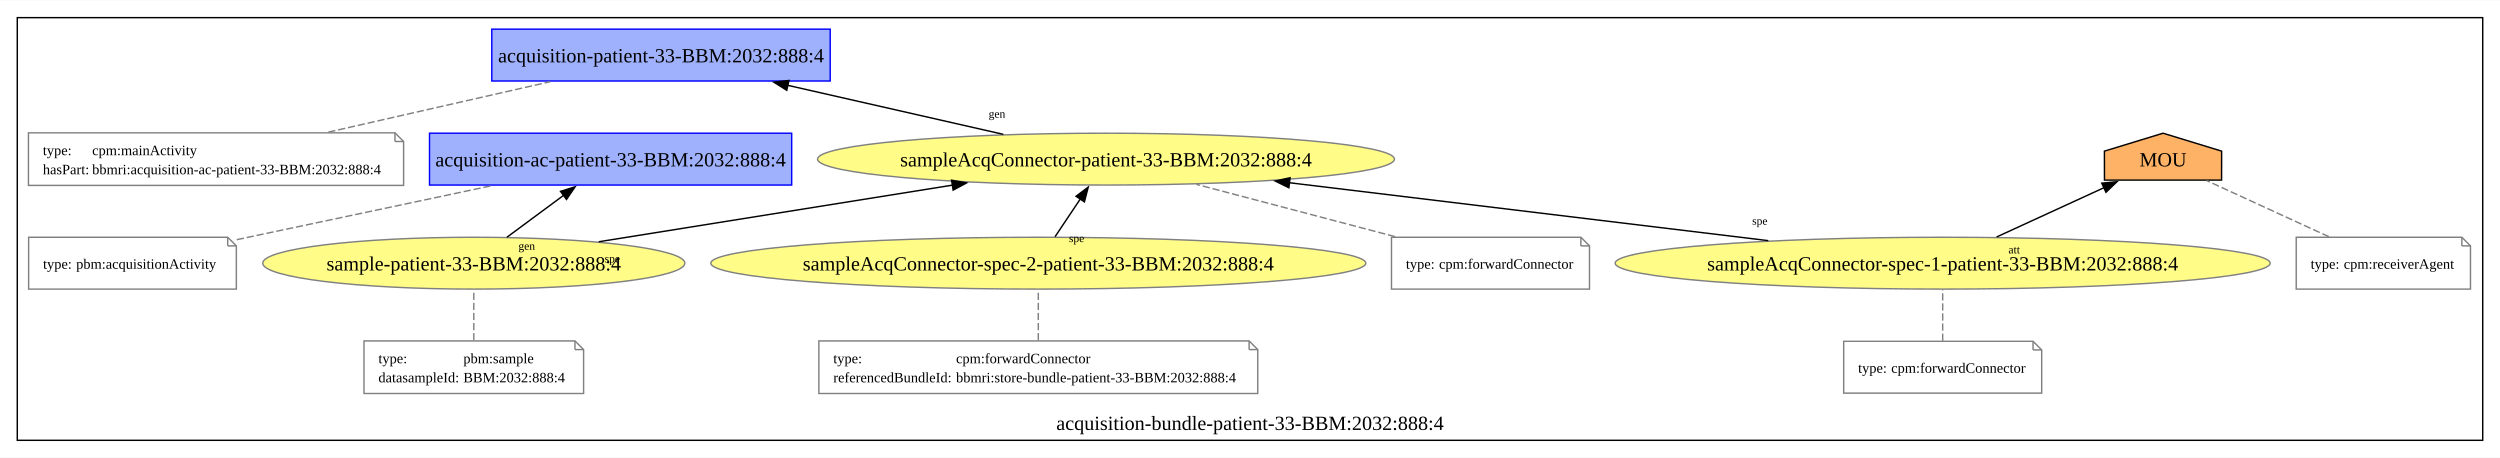
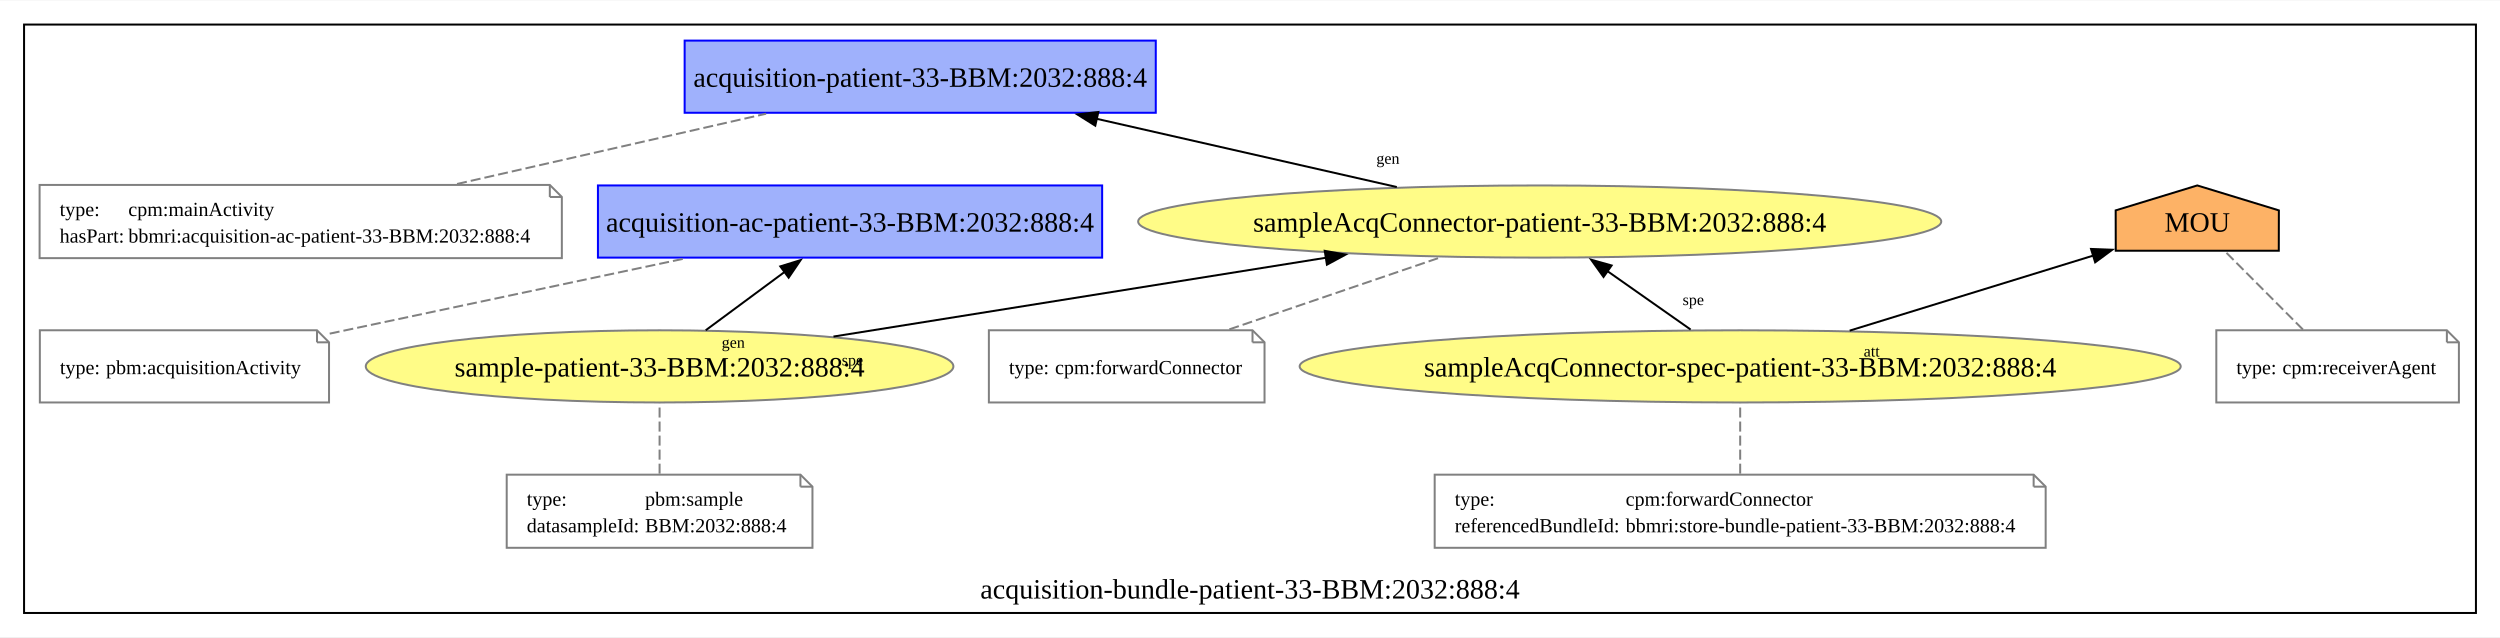
- <svg xmlns="http://www.w3.org/2000/svg" xmlns:xlink="http://www.w3.org/1999/xlink" width="1736pt" height="318pt" viewBox="0.00 0.00 1736.00 317.50">
+ <svg xmlns="http://www.w3.org/2000/svg" xmlns:xlink="http://www.w3.org/1999/xlink" width="1247pt" height="318pt" viewBox="0.00 0.00 1247.00 317.50">
  <g id="graph0" class="graph" transform="scale(1 1) rotate(0) translate(4 313.5)">
-     <polygon fill="white" stroke="none" points="-4,4 -4,-313.5 1732,-313.5 1732,4 -4,4" />
+     <polygon fill="white" stroke="none" points="-4,4 -4,-313.5 1243,-313.5 1243,4 -4,4" />
    <g id="clust1" class="cluster">
      <g id="a_clust1">
        <a xlink:href="http://www.bbmri.cz/schemas/biobank/dataacquisition-bundle-patient-33-BBM:2032:888:4" xlink:title="acquisition-bundle-patient-33-BBM:2032:888:4">
-           <polygon fill="none" stroke="black" points="8,-8 8,-301.5 1720,-301.5 1720,-8 8,-8" />
-           <text text-anchor="middle" x="864" y="-15.2" font-family="Times New Roman,serif" font-size="14.00">acquisition-bundle-patient-33-BBM:2032:888:4</text>
+           <polygon fill="none" stroke="black" points="8,-8 8,-301.5 1231,-301.5 1231,-8 8,-8" />
+           <text text-anchor="middle" x="619.5" y="-15.2" font-family="Times New Roman,serif" font-size="14.00">acquisition-bundle-patient-33-BBM:2032:888:4</text>
        </a>
      </g>
    </g>
    <g id="node1" class="node">
      <g id="a_node1">
        <a xlink:href="http://www.bbmri.cz/schemas/biobank/dataacquisition-patient-33-BBM:2032:888:4" xlink:title="acquisition-patient-33-BBM:2032:888:4">
          <polygon fill="#9fb1fc" stroke="#0000ff" points="572.5,-293.5 337.5,-293.5 337.5,-257.5 572.5,-257.5 572.5,-293.5" />
          <text text-anchor="middle" x="455" y="-270.45" font-family="Times New Roman,serif" font-size="14.00">acquisition-patient-33-BBM:2032:888:4</text>
        </a>
      </g>
    </g>
    <g id="node2" class="node">
      <polygon fill="none" stroke="gray" points="270.25,-221.5 15.75,-221.5 15.75,-185 276.25,-185 276.25,-215.5 270.25,-221.5" />
      <polyline fill="none" stroke="gray" points="270.25,-221.5 270.25,-215.5" />
      <polyline fill="none" stroke="gray" points="276.25,-215.5 270.25,-215.5" />
      <text text-anchor="start" x="25.75" y="-206" font-family="Times New Roman,serif" font-size="10.00">type:</text>
      <text text-anchor="start" x="60" y="-206" font-family="Times New Roman,serif" font-size="10.00">cpm:mainActivity</text>
      <text text-anchor="start" x="25.75" y="-192.75" font-family="Times New Roman,serif" font-size="10.00">hasPart:</text>
      <text text-anchor="start" x="60" y="-192.75" font-family="Times New Roman,serif" font-size="10.00">bbmri:acquisition-ac-patient-33-BBM:2032:888:4</text>
    </g>
    <g id="edge1" class="edge">
      <path fill="none" stroke="gray" stroke-dasharray="5,2" d="M223.97,-221.98C271.17,-232.71 331.12,-246.34 378.12,-257.02" />
    </g>
    <g id="node3" class="node">
      <g id="a_node3">
        <a xlink:href="http://www.bbmri.cz/schemas/biobank/dataacquisition-ac-patient-33-BBM:2032:888:4" xlink:title="acquisition-ac-patient-33-BBM:2032:888:4">
          <polygon fill="#9fb1fc" stroke="#0000ff" points="545.75,-221.25 294.25,-221.25 294.25,-185.25 545.75,-185.25 545.75,-221.25" />
          <text text-anchor="middle" x="420" y="-198.2" font-family="Times New Roman,serif" font-size="14.00">acquisition-ac-patient-33-BBM:2032:888:4</text>
        </a>
      </g>
    </g>
    <g id="node4" class="node">
      <polygon fill="none" stroke="gray" points="154.12,-149 15.88,-149 15.88,-113 160.12,-113 160.12,-143 154.12,-149" />
      <polyline fill="none" stroke="gray" points="154.12,-149 154.12,-143" />
      <polyline fill="none" stroke="gray" points="160.12,-143 154.12,-143" />
      <text text-anchor="start" x="25.88" y="-127.12" font-family="Times New Roman,serif" font-size="10.00">type:</text>
      <text text-anchor="start" x="48.88" y="-127.12" font-family="Times New Roman,serif" font-size="10.00">pbm:acquisitionActivity</text>
    </g>
    <g id="edge2" class="edge">
      <path fill="none" stroke="gray" stroke-dasharray="5,2" d="M160.45,-147.33C212.63,-158.37 283.13,-173.29 337.48,-184.79" />
    </g>
    <g id="node5" class="node">
      <g id="a_node5">
        <a xlink:href="http://www.bbmri.cz/schemas/biobank/datasampleAcqConnector-patient-33-BBM:2032:888:4" xlink:title="sampleAcqConnector-patient-33-BBM:2032:888:4">
          <ellipse fill="#fffc87" stroke="#808080" cx="764" cy="-203.25" rx="200.29" ry="18" />
          <text text-anchor="middle" x="764" y="-198.2" font-family="Times New Roman,serif" font-size="14.00">sampleAcqConnector-patient-33-BBM:2032:888:4</text>
        </a>
      </g>
    </g>
-     <g id="edge8" class="edge">
+     <g id="edge7" class="edge">
      <path fill="none" stroke="black" d="M692.72,-220.45C648.17,-230.58 590.46,-243.7 543.06,-254.48" />
      <polygon fill="black" stroke="black" points="542.32,-251.06 533.34,-256.69 543.87,-257.88 542.32,-251.06" />
      <text text-anchor="middle" x="688.29" y="-232.06" font-family="Times New Roman,serif" font-size="8.00">gen</text>
    </g>
    <g id="node6" class="node">
-       <polygon fill="none" stroke="gray" points="1093.75,-149 962.25,-149 962.25,-113 1099.75,-113 1099.75,-143 1093.75,-149" />
-       <polyline fill="none" stroke="gray" points="1093.75,-149 1093.75,-143" />
-       <polyline fill="none" stroke="gray" points="1099.75,-143 1093.75,-143" />
-       <text text-anchor="start" x="972.25" y="-127.12" font-family="Times New Roman,serif" font-size="10.00">type:</text>
-       <text text-anchor="start" x="995.25" y="-127.12" font-family="Times New Roman,serif" font-size="10.00">
-         cpm:forwardConnector
-     </text>
+       <polygon fill="none" stroke="gray" points="620.75,-149 489.25,-149 489.25,-113 626.75,-113 626.75,-143 620.75,-149" />
+       <polyline fill="none" stroke="gray" points="620.75,-149 620.75,-143" />
+       <polyline fill="none" stroke="gray" points="626.75,-143 620.75,-143" />
+       <text text-anchor="start" x="499.25" y="-127.12" font-family="Times New Roman,serif" font-size="10.00">type:</text>
+       <text text-anchor="start" x="522.25" y="-127.12" font-family="Times New Roman,serif" font-size="10.00">cpm:forwardConnector</text>
    </g>
    <g id="edge3" class="edge">
-       <path fill="none" stroke="gray" stroke-dasharray="5,2" d="M964.66,-149.46C922.49,-160.55 868.25,-174.82 826.79,-185.73" />
+       <path fill="none" stroke="gray" stroke-dasharray="5,2" d="M609.19,-149.46C641.36,-160.43 682.65,-174.51 714.5,-185.37" />
    </g>
    <g id="node7" class="node">
      <g id="a_node7">
-         <a xlink:href="http://www.bbmri.cz/schemas/biobank/datasampleAcqConnector-spec-1-patient-33-BBM:2032:888:4" xlink:title="sampleAcqConnector-spec-1-patient-33-BBM:2032:888:4">
-           <ellipse fill="#fffc87" stroke="#808080" cx="1345" cy="-131" rx="227.41" ry="18" />
-           <text text-anchor="middle" x="1345" y="-125.95" font-family="Times New Roman,serif" font-size="14.00">
-                 sampleAcqConnector-spec-1-patient-33-BBM:2032:888:4
-             </text>
-         </a>
-       </g>
-     </g>
-     <g id="edge10" class="edge">
-       <path fill="none" stroke="black" d="M1223.91,-146.64C1126.56,-158.41 990.2,-174.9 891.25,-186.86" />
-       <polygon fill="black" stroke="black" points="890.99,-183.37 881.48,-188.04 891.83,-190.32 890.99,-183.37" />
-       <text text-anchor="middle" x="1218.02" y="-157.71" font-family="Times New Roman,serif" font-size="8.00">spe
-         </text>
-     </g>
-     <g id="node13" class="node">
-       <g id="a_node13">
-         <a xlink:href="http://www.bbmri.cz/schemas/biobank/dataMOU" xlink:title="MOU">
-           <polygon fill="#fdb266" stroke="black" points="1538.7,-208.81 1498,-221.25 1457.3,-208.81 1457.34,-188.69 1538.66,-188.69 1538.7,-208.81" />
-           <text text-anchor="middle" x="1498" y="-198.2" font-family="Times New Roman,serif" font-size="14.00">
-                     MOU
-                 </text>
+         <a xlink:href="http://www.bbmri.cz/schemas/biobank/datasampleAcqConnector-spec-patient-33-BBM:2032:888:4" xlink:title="sampleAcqConnector-spec-patient-33-BBM:2032:888:4">
+           <ellipse fill="#fffc87" stroke="#808080" cx="864" cy="-131" rx="219.74" ry="18" />
+           <text text-anchor="middle" x="864" y="-125.95" font-family="Times New Roman,serif" font-size="14.00">sampleAcqConnector-spec-patient-33-BBM:2032:888:4</text>
        </a>
      </g>
    </g>
    <g id="edge9" class="edge">
-       <path fill="none" stroke="black" d="M1382.43,-149.19C1405.06,-159.58 1433.93,-172.83 1457.15,-183.49" />
-       <polygon fill="black" stroke="black" points="1455.46,-186.57 1466.01,-187.56 1458.38,-180.21 1455.46,-186.57" />
-       <text text-anchor="middle" x="1394.66" y="-137.78" font-family="Times New Roman,serif" font-size="8.00">att</text>
+       <path fill="none" stroke="black" d="M839.28,-149.37C826.69,-158.21 811.19,-169.1 797.53,-178.69" />
+       <polygon fill="black" stroke="black" points="795.84,-175.6 789.67,-184.21 799.87,-181.33 795.84,-175.6" />
+       <text text-anchor="middle" x="840.61" y="-161.58" font-family="Times New Roman,serif" font-size="8.00">spe</text>
+     </g>
+     <g id="node11" class="node">
+       <g id="a_node11">
+         <a xlink:href="http://www.bbmri.cz/schemas/biobank/dataMOU" xlink:title="MOU">
+           <polygon fill="#fdb266" stroke="black" points="1132.7,-208.81 1092,-221.25 1051.3,-208.81 1051.34,-188.69 1132.66,-188.69 1132.7,-208.81" />
+           <text text-anchor="middle" x="1092" y="-198.2" font-family="Times New Roman,serif" font-size="14.00">MOU</text>
+         </a>
+       </g>
+     </g>
+     <g id="edge8" class="edge">
+       <path fill="none" stroke="black" d="M918.61,-148.83C955.5,-160.19 1003.91,-175.11 1040.2,-186.29" />
+       <polygon fill="black" stroke="black" points="1039.01,-189.58 1049.6,-189.18 1041.07,-182.9 1039.01,-189.58" />
+       <text text-anchor="middle" x="929.6" y="-135.9" font-family="Times New Roman,serif" font-size="8.00">att</text>
    </g>
    <g id="node8" class="node">
-       <polygon fill="none" stroke="gray" points="1407.75,-76.75 1276.25,-76.75 1276.25,-40.75 1413.75,-40.75 1413.75,-70.75 1407.75,-76.75" />
-       <polyline fill="none" stroke="gray" points="1407.75,-76.75 1407.75,-70.75" />
-       <polyline fill="none" stroke="gray" points="1413.75,-70.75 1407.75,-70.75" />
-       <text text-anchor="start" x="1286.25" y="-54.88" font-family="Times New Roman,serif" font-size="10.00">type:</text>
-       <text text-anchor="start" x="1309.25" y="-54.88" font-family="Times New Roman,serif" font-size="10.00">
-         cpm:forwardConnector
-     </text>
+       <polygon fill="none" stroke="gray" points="1010.38,-77 711.62,-77 711.62,-40.5 1016.38,-40.5 1016.38,-71 1010.38,-77" />
+       <polyline fill="none" stroke="gray" points="1010.38,-77 1010.38,-71" />
+       <polyline fill="none" stroke="gray" points="1016.38,-71 1010.38,-71" />
+       <text text-anchor="start" x="721.62" y="-61.5" font-family="Times New Roman,serif" font-size="10.00">type:</text>
+       <text text-anchor="start" x="806.88" y="-61.5" font-family="Times New Roman,serif" font-size="10.00">cpm:forwardConnector</text>
+       <text text-anchor="start" x="721.62" y="-48.25" font-family="Times New Roman,serif" font-size="10.00">referencedBundleId:</text>
+       <text text-anchor="start" x="806.88" y="-48.25" font-family="Times New Roman,serif" font-size="10.00">bbmri:store-bundle-patient-33-BBM:2032:888:4</text>
    </g>
    <g id="edge4" class="edge">
-       <path fill="none" stroke="gray" stroke-dasharray="5,2" d="M1345,-77.12C1345,-88 1345,-101.98 1345,-112.83" />
+       <path fill="none" stroke="gray" stroke-dasharray="5,2" d="M864,-77.48C864,-88.21 864,-101.84 864,-112.52" />
    </g>
    <g id="node9" class="node">
      <g id="a_node9">
-         <a xlink:href="http://www.bbmri.cz/schemas/biobank/datasampleAcqConnector-spec-2-patient-33-BBM:2032:888:4" xlink:title="sampleAcqConnector-spec-2-patient-33-BBM:2032:888:4">
-           <ellipse fill="#fffc87" stroke="#808080" cx="717" cy="-131" rx="227.41" ry="18" />
-           <text text-anchor="middle" x="717" y="-125.95" font-family="Times New Roman,serif" font-size="14.00">
-                 sampleAcqConnector-spec-2-patient-33-BBM:2032:888:4
-             </text>
-         </a>
-       </g>
-     </g>
-     <g id="edge11" class="edge">
-       <path fill="none" stroke="black" d="M728.62,-149.37C733.91,-157.28 740.3,-166.82 746.18,-175.61" />
-       <polygon fill="black" stroke="black" points="743.2,-177.46 751.67,-183.83 749.02,-173.57 743.2,-177.46" />
-       <text text-anchor="middle" x="743.59" y="-145.65" font-family="Times New Roman,serif" font-size="8.00">spe</text>
-     </g>
-     <g id="node10" class="node">
-       <polygon fill="none" stroke="gray" points="863.38,-77 564.62,-77 564.62,-40.5 869.38,-40.5 869.38,-71 863.38,-77" />
-       <polyline fill="none" stroke="gray" points="863.38,-77 863.38,-71" />
-       <polyline fill="none" stroke="gray" points="869.38,-71 863.38,-71" />
-       <text text-anchor="start" x="574.62" y="-61.5" font-family="Times New Roman,serif" font-size="10.00">type:</text>
-       <text text-anchor="start" x="659.88" y="-61.5" font-family="Times New Roman,serif" font-size="10.00">
-         cpm:forwardConnector
-     </text>
-       <text text-anchor="start" x="574.62" y="-48.25" font-family="Times New Roman,serif" font-size="10.00">
-         referencedBundleId:
-     </text>
-       <text text-anchor="start" x="659.88" y="-48.25" font-family="Times New Roman,serif" font-size="10.00">bbmri:store-bundle-patient-33-BBM:2032:888:4</text>
-     </g>
-     <g id="edge5" class="edge">
-       <path fill="none" stroke="gray" stroke-dasharray="5,2" d="M717,-77.48C717,-88.21 717,-101.84 717,-112.52" />
-     </g>
-     <g id="node11" class="node">
-       <g id="a_node11">
        <a xlink:href="http://www.bbmri.cz/schemas/biobank/datasample-patient-33-BBM:2032:888:4" xlink:title="sample-patient-33-BBM:2032:888:4">
          <ellipse fill="#fffc87" stroke="#808080" cx="325" cy="-131" rx="146.55" ry="18" />
          <text text-anchor="middle" x="325" y="-125.95" font-family="Times New Roman,serif" font-size="14.00">sample-patient-33-BBM:2032:888:4</text>
        </a>
      </g>
    </g>
-     <g id="edge13" class="edge">
+     <g id="edge11" class="edge">
      <path fill="none" stroke="black" d="M348,-149.01C359.84,-157.76 374.48,-168.59 387.46,-178.19" />
      <polygon fill="black" stroke="black" points="385.22,-180.88 395.34,-184.01 389.38,-175.25 385.22,-180.88" />
      <text text-anchor="middle" x="361.75" y="-140.29" font-family="Times New Roman,serif" font-size="8.00">gen</text>
    </g>
-     <g id="edge12" class="edge">
+     <g id="edge10" class="edge">
      <path fill="none" stroke="black" d="M411.73,-145.88C482.35,-157.18 582.33,-173.18 657.75,-185.25" />
      <polygon fill="black" stroke="black" points="656.77,-188.64 667.2,-186.76 657.87,-181.72 656.77,-188.64" />
      <text text-anchor="middle" x="421.19" y="-131.51" font-family="Times New Roman,serif" font-size="8.00">spe</text>
    </g>
-     <g id="node12" class="node">
+     <g id="node10" class="node">
      <polygon fill="none" stroke="gray" points="395.25,-77 248.75,-77 248.75,-40.5 401.25,-40.5 401.25,-71 395.25,-77" />
      <polyline fill="none" stroke="gray" points="395.25,-77 395.25,-71" />
      <polyline fill="none" stroke="gray" points="401.25,-71 395.25,-71" />
      <text text-anchor="start" x="258.75" y="-61.5" font-family="Times New Roman,serif" font-size="10.00">type:</text>
      <text text-anchor="start" x="317.75" y="-61.5" font-family="Times New Roman,serif" font-size="10.00">pbm:sample</text>
      <text text-anchor="start" x="258.75" y="-48.25" font-family="Times New Roman,serif" font-size="10.00">datasampleId:</text>
      <text text-anchor="start" x="317.75" y="-48.25" font-family="Times New Roman,serif" font-size="10.00">BBM:2032:888:4</text>
    </g>
-     <g id="edge6" class="edge">
+     <g id="edge5" class="edge">
      <path fill="none" stroke="gray" stroke-dasharray="5,2" d="M325,-77.48C325,-88.21 325,-101.84 325,-112.52" />
    </g>
-     <g id="node14" class="node">
-       <polygon fill="none" stroke="gray" points="1705.5,-149 1590.5,-149 1590.5,-113 1711.5,-113 1711.5,-143 1705.5,-149" />
-       <polyline fill="none" stroke="gray" points="1705.5,-149 1705.5,-143" />
-       <polyline fill="none" stroke="gray" points="1711.5,-143 1705.5,-143" />
-       <text text-anchor="start" x="1600.5" y="-127.12" font-family="Times New Roman,serif" font-size="10.00">type:</text>
-       <text text-anchor="start" x="1623.5" y="-127.12" font-family="Times New Roman,serif" font-size="10.00">
-         cpm:receiverAgent
-     </text>
+     <g id="node12" class="node">
+       <polygon fill="none" stroke="gray" points="1216.5,-149 1101.5,-149 1101.5,-113 1222.5,-113 1222.5,-143 1216.5,-149" />
+       <polyline fill="none" stroke="gray" points="1216.5,-149 1216.5,-143" />
+       <polyline fill="none" stroke="gray" points="1222.5,-143 1216.5,-143" />
+       <text text-anchor="start" x="1111.5" y="-127.12" font-family="Times New Roman,serif" font-size="10.00">type:</text>
+       <text text-anchor="start" x="1134.5" y="-127.12" font-family="Times New Roman,serif" font-size="10.00">cpm:receiverAgent</text>
    </g>
-     <g id="edge7" class="edge">
-       <path fill="none" stroke="gray" stroke-dasharray="5,2" d="M1613.18,-149.37C1586.99,-161.39 1552.58,-177.19 1528.22,-188.38" />
+     <g id="edge6" class="edge">
+       <path fill="none" stroke="gray" stroke-dasharray="5,2" d="M1144.7,-149.37C1132.71,-161.39 1116.97,-177.19 1105.82,-188.38" />
    </g>
  </g>
</svg>
